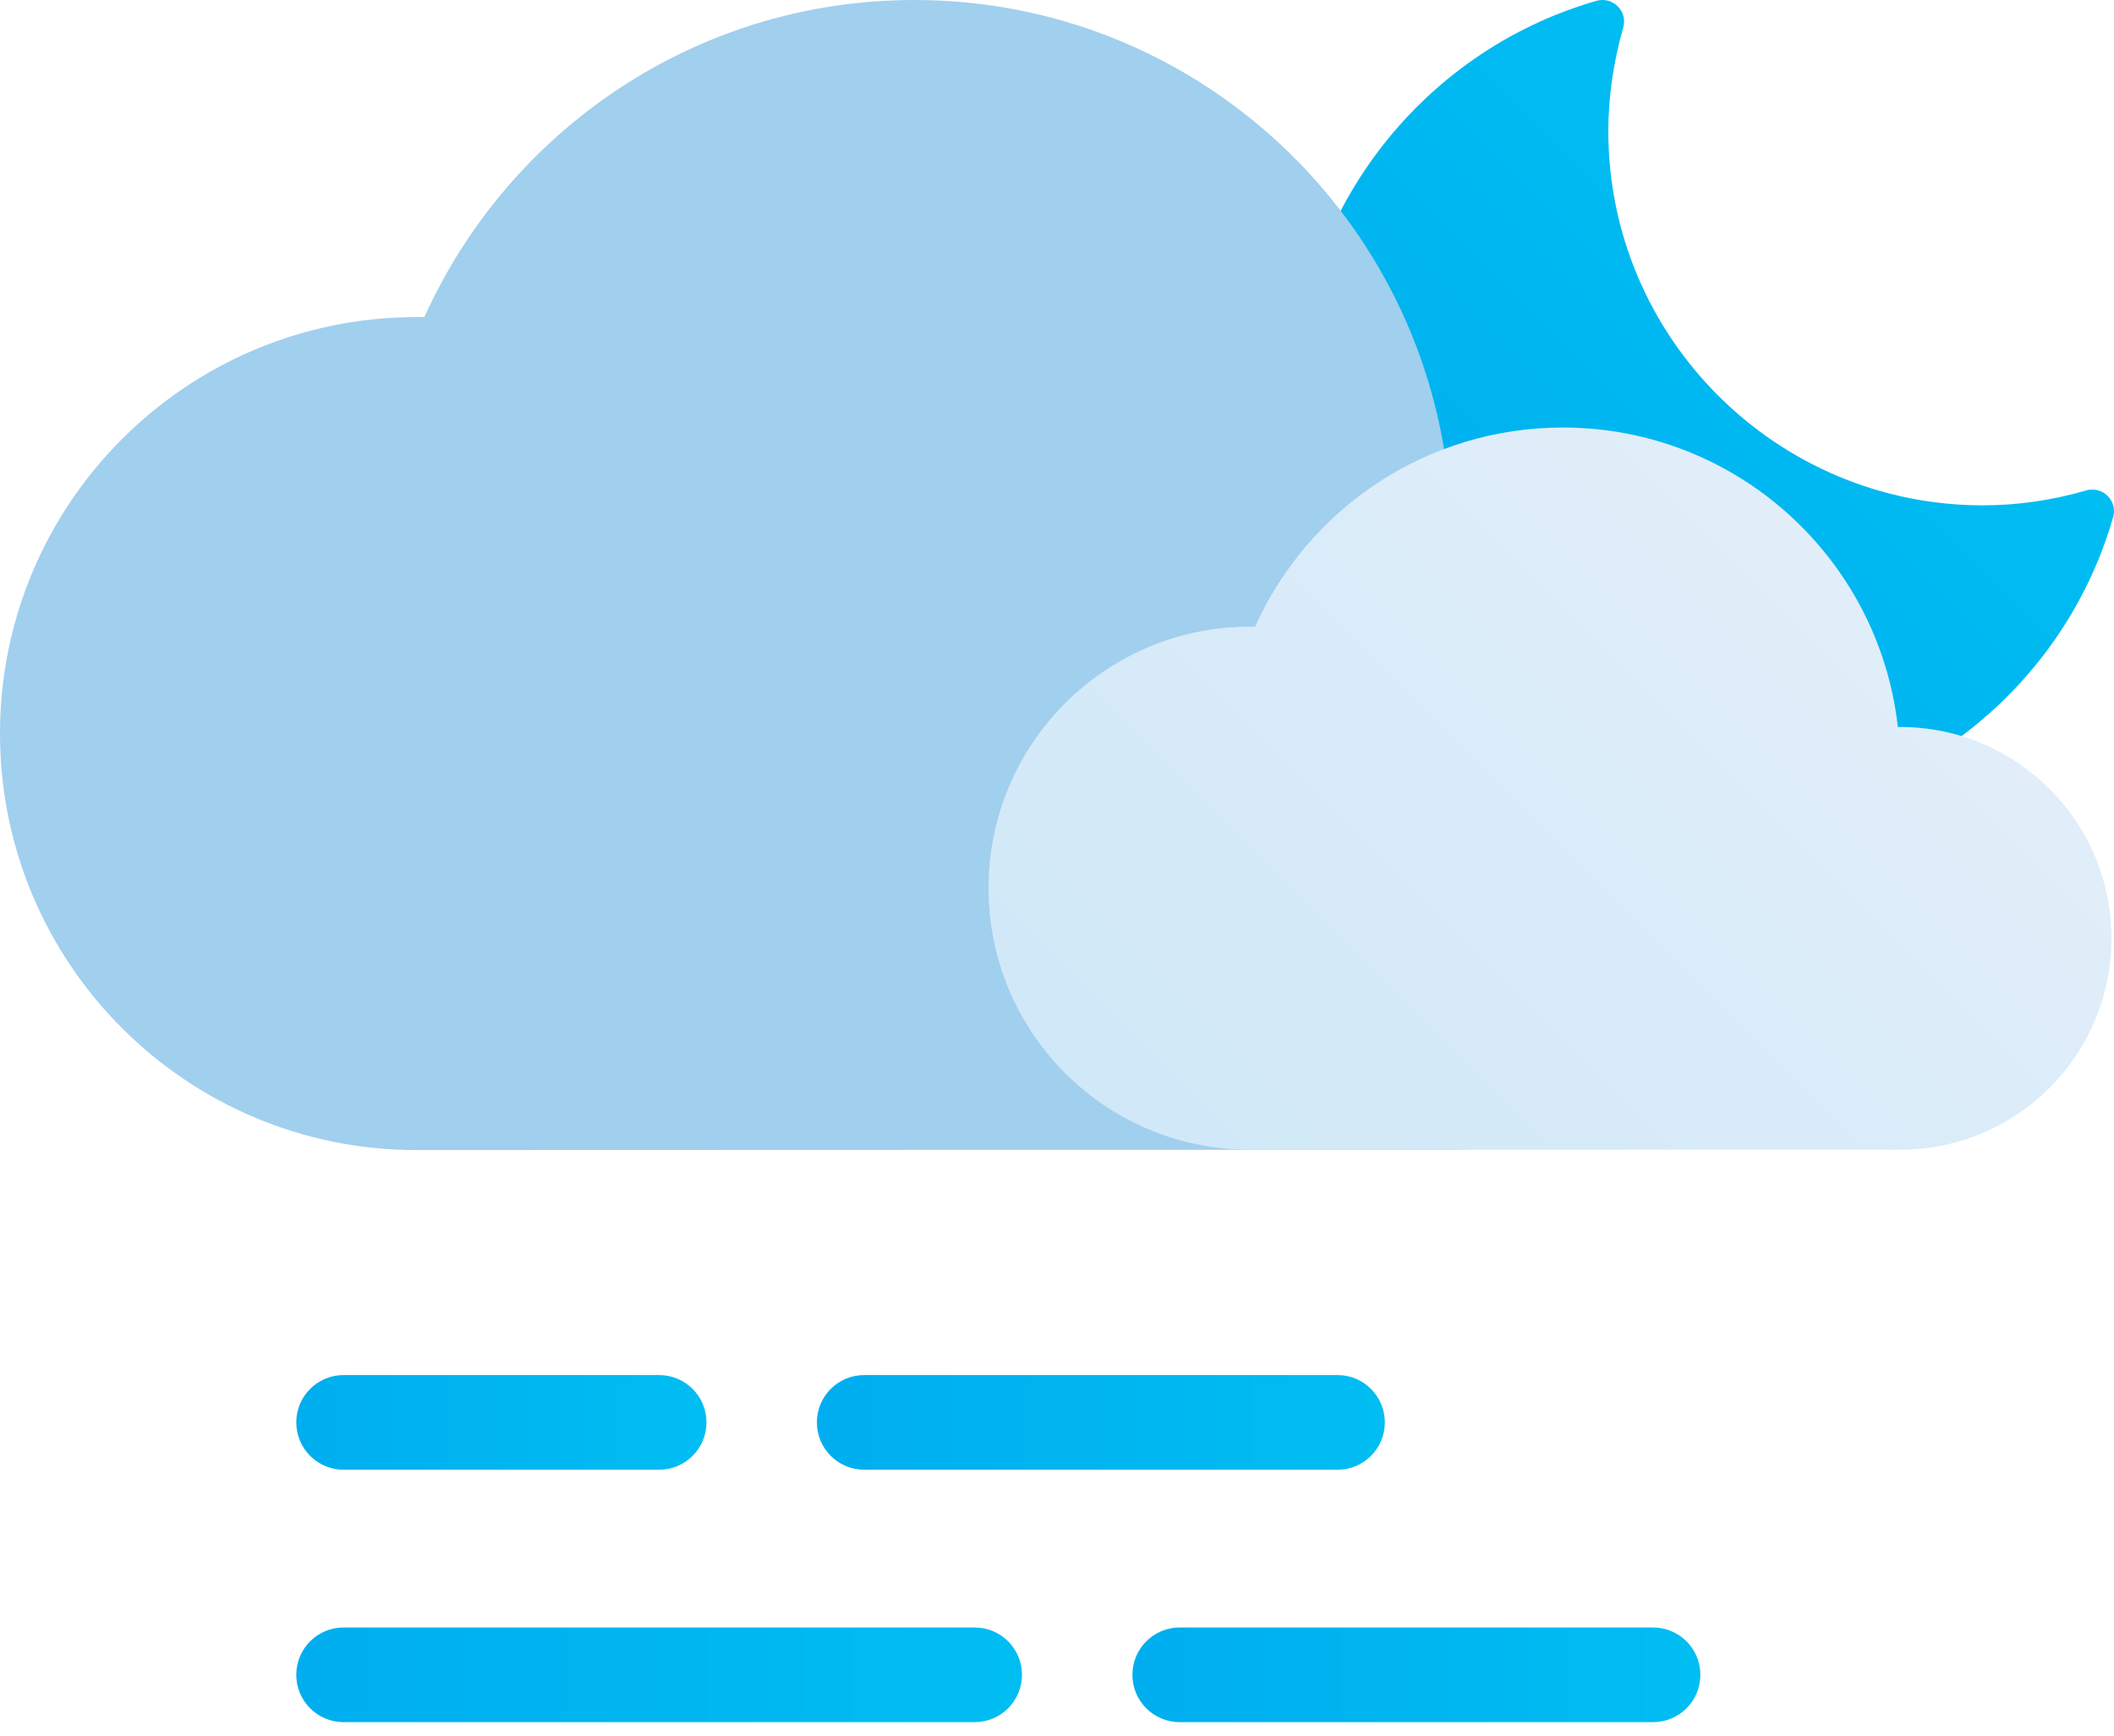
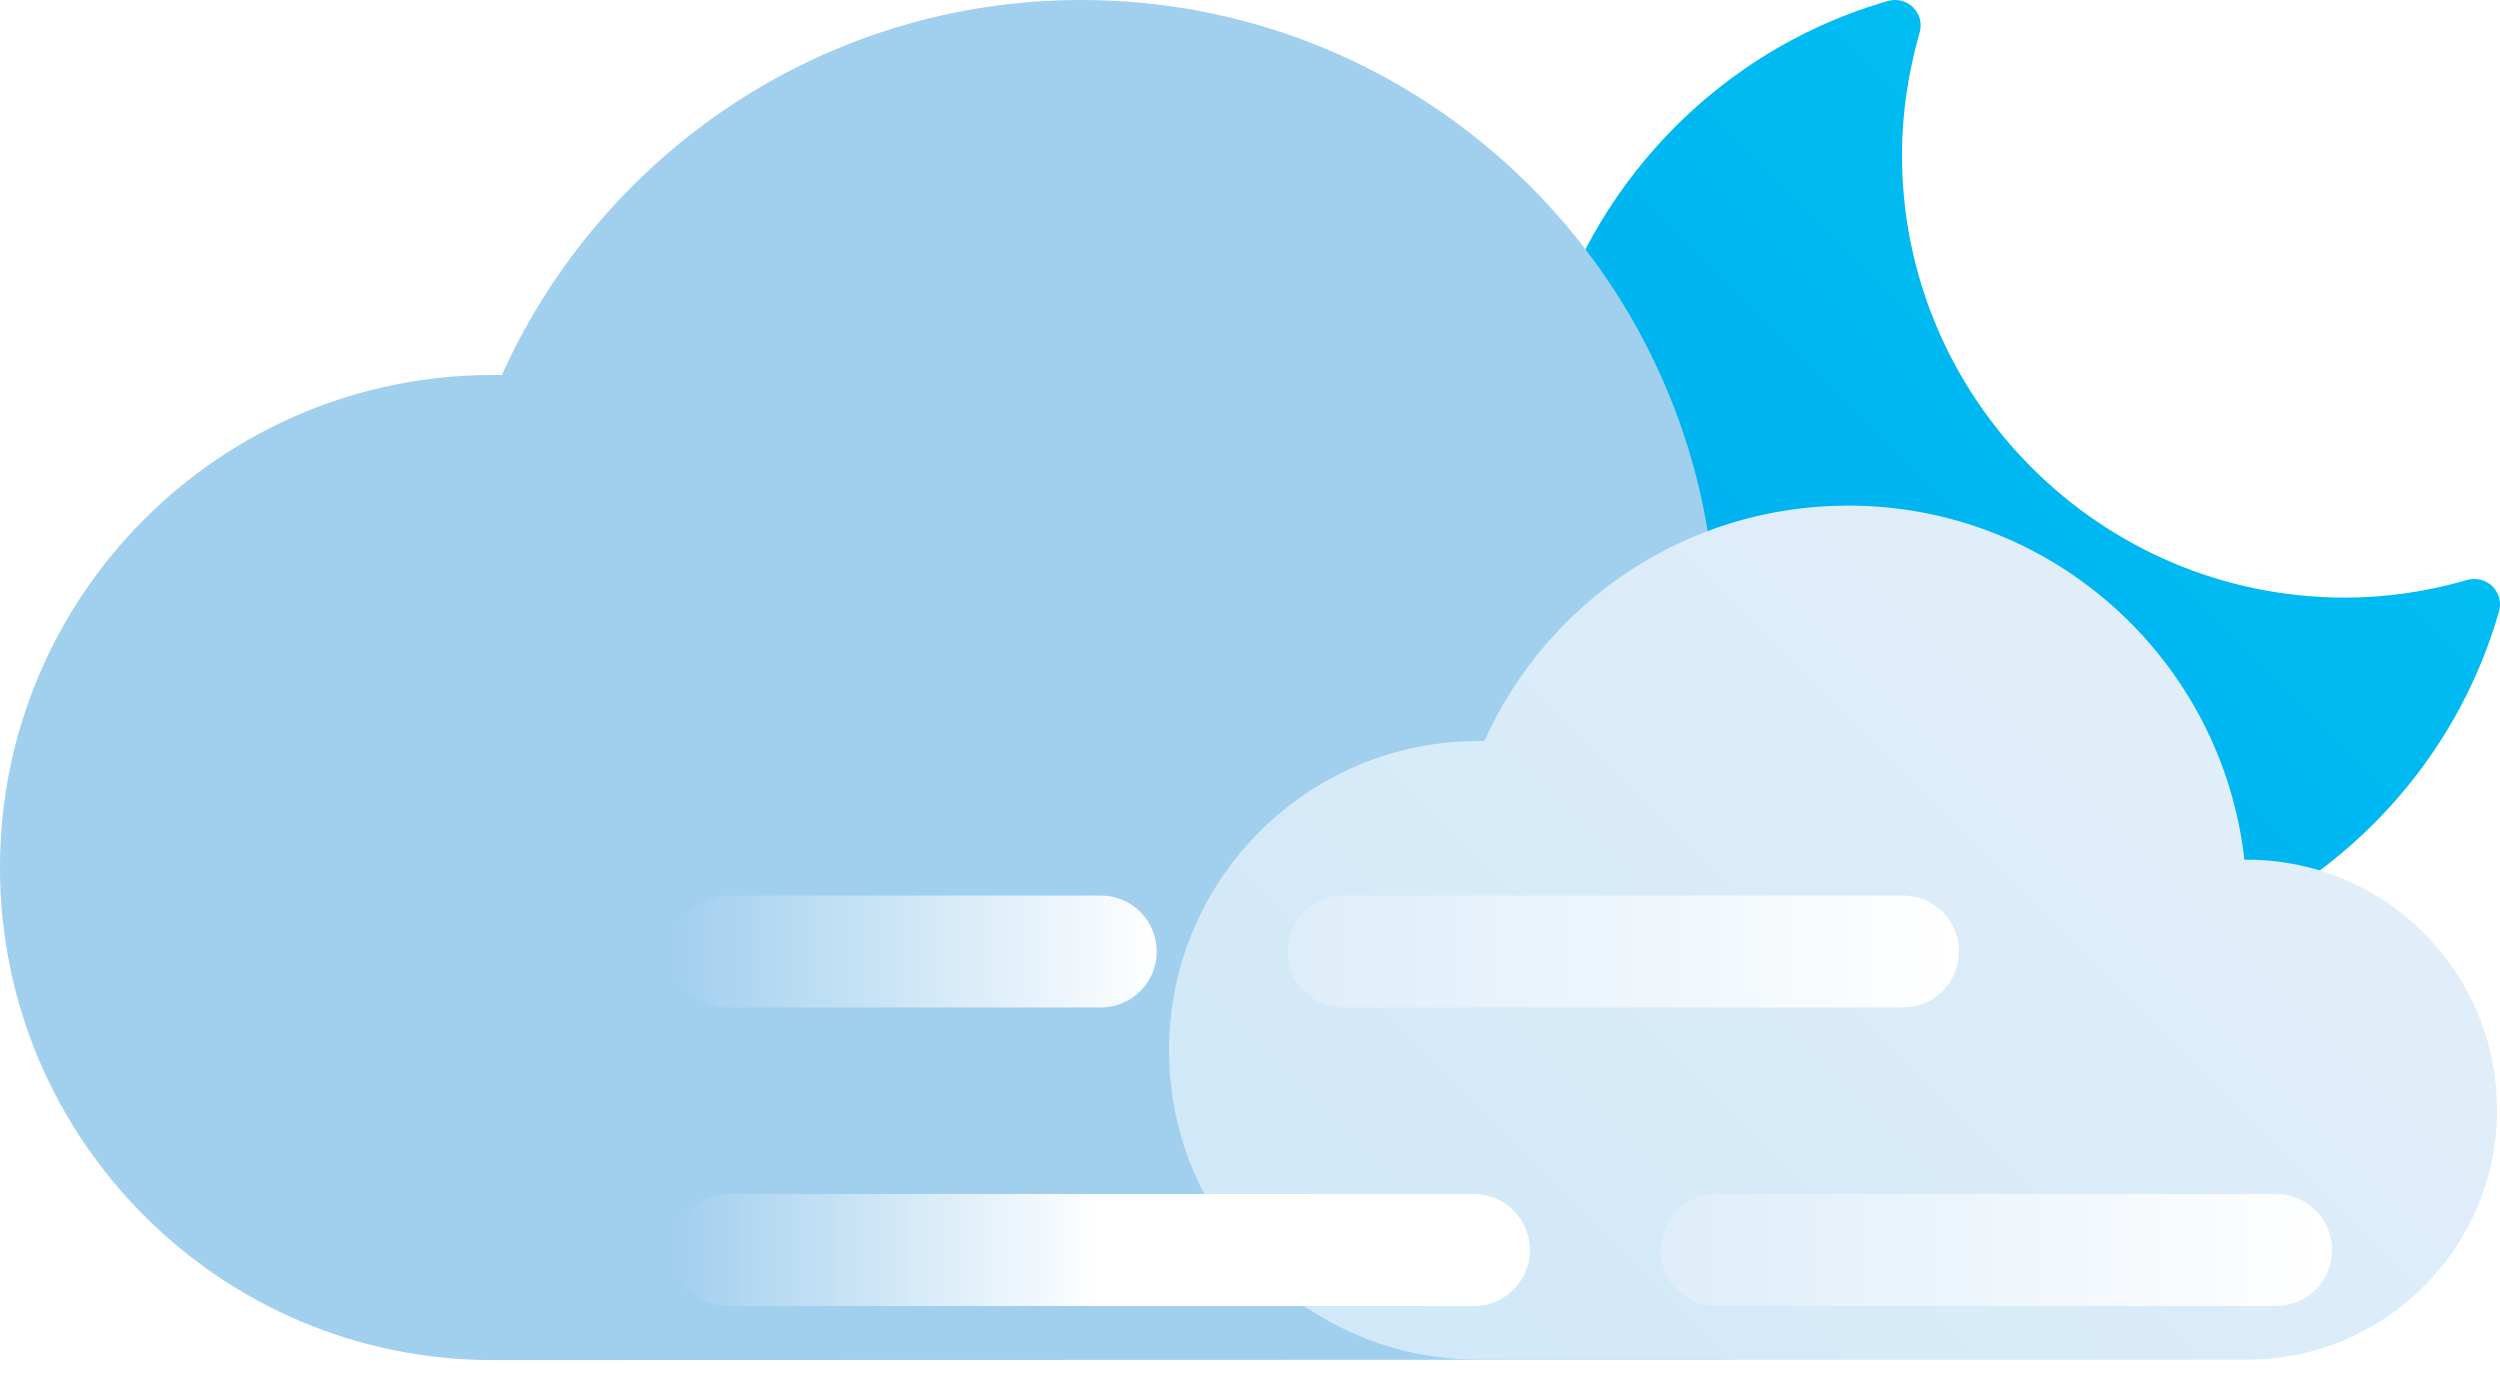
- <svg xmlns="http://www.w3.org/2000/svg" width="67" height="55" viewBox="0 0 67 55" fill="none">
-   <path d="M54.258 26C46.953 26 41 20.06 41 12.751C41 6.884 44.947 1.651 50.592 0.028C50.837 -0.045 51.1 0.028 51.272 0.2C51.454 0.382 51.517 0.636 51.444 0.88C51.136 1.96 50.973 3.066 50.973 4.154C50.973 10.692 56.299 16.016 62.842 16.016C63.931 16.016 65.029 15.861 66.118 15.544C66.363 15.472 66.626 15.544 66.798 15.716C66.98 15.898 67.043 16.152 66.971 16.396C65.346 22.046 60.111 25.982 54.239 25.982L54.258 26Z" fill="url(#paint0_linear_8_582)" />
+ <svg xmlns="http://www.w3.org/2000/svg" width="67" height="37" viewBox="0 0 67 37" fill="none">
+   <path d="M54.258 26C46.953 26 41 20.06 41 12.751C41 6.884 44.947 1.651 50.592 0.028C50.837 -0.045 51.1 0.028 51.272 0.2C51.454 0.382 51.517 0.636 51.444 0.88C51.136 1.96 50.973 3.066 50.973 4.154C50.973 10.692 56.299 16.016 62.842 16.016C63.931 16.016 65.029 15.861 66.118 15.544C66.363 15.472 66.626 15.544 66.798 15.716C66.98 15.898 67.043 16.152 66.971 16.396C65.346 22.046 60.111 25.982 54.239 25.982L54.258 26Z" fill="url(#paint0_linear_8_592)" />
  <path d="M46 36.44C51.89 36.44 56.66 31.67 56.66 25.78C56.66 19.89 51.89 15.12 46 15.12C45.96 15.12 45.93 15.12 45.89 15.12C44.94 6.62 37.73 0 28.98 0C22.06 0 16.12 4.13 13.45 10.05C13.37 10.05 13.28 10.05 13.2 10.05C5.91 10.05 0 15.96 0 23.25C0 30.54 5.91 36.45 13.2 36.45" fill="#A1CFEE" />
-   <path d="M60.22 36.44C63.92 36.44 66.92 33.44 66.92 29.74C66.92 26.04 63.92 23.04 60.22 23.04C60.2 23.04 60.17 23.04 60.15 23.04C59.55 17.7 55.03 13.55 49.53 13.55C45.19 13.55 41.45 16.14 39.78 19.86C39.73 19.86 39.67 19.86 39.62 19.86C35.04 19.86 31.33 23.57 31.33 28.15C31.33 32.73 35.04 36.44 39.62 36.44" fill="url(#paint1_linear_8_582)" />
-   <path d="M20.89 46.581H10.89C10.06 46.581 9.39 45.911 9.39 45.081C9.39 44.251 10.06 43.581 10.89 43.581H20.89C21.72 43.581 22.39 44.251 22.39 45.081C22.39 45.911 21.72 46.581 20.89 46.581Z" fill="url(#paint2_linear_8_582)" />
-   <path d="M42.39 46.581H27.39C26.56 46.581 25.89 45.911 25.89 45.081C25.89 44.251 26.56 43.581 27.39 43.581H42.39C43.22 43.581 43.89 44.251 43.89 45.081C43.89 45.911 43.22 46.581 42.39 46.581Z" fill="url(#paint3_linear_8_582)" />
-   <path d="M30.89 54.581H10.89C10.06 54.581 9.39 53.911 9.39 53.081C9.39 52.251 10.06 51.581 10.89 51.581H30.89C31.72 51.581 32.39 52.251 32.39 53.081C32.39 53.911 31.72 54.581 30.89 54.581Z" fill="url(#paint4_linear_8_582)" />
-   <path d="M52.39 54.581H37.39C36.56 54.581 35.89 53.911 35.89 53.081C35.89 52.251 36.56 51.581 37.39 51.581H52.39C53.22 51.581 53.89 52.251 53.89 53.081C53.89 53.911 53.22 54.581 52.39 54.581Z" fill="url(#paint5_linear_8_582)" />
+   <path d="M60.22 36.44C63.92 36.44 66.92 33.44 66.92 29.74C66.92 26.04 63.92 23.04 60.22 23.04C60.2 23.04 60.17 23.04 60.15 23.04C59.55 17.7 55.03 13.55 49.53 13.55C45.19 13.55 41.45 16.14 39.78 19.86C39.73 19.86 39.67 19.86 39.62 19.86C35.04 19.86 31.33 23.57 31.33 28.15C31.33 32.73 35.04 36.44 39.62 36.44" fill="url(#paint1_linear_8_592)" />
+   <path d="M29.5 27H19.5C18.67 27 18 26.33 18 25.5C18 24.67 18.67 24 19.5 24H29.5C30.33 24 31 24.67 31 25.5C31 26.33 30.33 27 29.5 27Z" fill="url(#paint2_linear_8_592)" />
+   <path d="M51 27H36C35.17 27 34.5 26.33 34.5 25.5C34.5 24.67 35.17 24 36 24H51C51.83 24 52.5 24.67 52.5 25.5C52.5 26.33 51.83 27 51 27Z" fill="url(#paint3_linear_8_592)" />
+   <path d="M39.5 35H19.5C18.67 35 18 34.33 18 33.5C18 32.67 18.67 32 19.5 32H39.5C40.33 32 41 32.67 41 33.5C41 34.33 40.33 35 39.5 35Z" fill="url(#paint4_linear_8_592)" />
+   <path d="M61 35H46C45.17 35 44.5 34.33 44.5 33.5C44.5 32.67 45.17 32 46 32H61C61.83 32 62.5 32.67 62.5 33.5C62.5 34.33 61.83 35 61 35Z" fill="url(#paint5_linear_8_592)" />
  <defs>
-     <linearGradient id="paint0_linear_8_582" x1="44.893" y1="22.119" x2="59.04" y2="7.963" gradientUnits="userSpaceOnUse">
+     <linearGradient id="paint0_linear_8_592" x1="44.893" y1="22.119" x2="59.04" y2="7.963" gradientUnits="userSpaceOnUse">
      <stop stop-color="#00AEEF" />
      <stop offset="1" stop-color="#00BDF2" />
    </linearGradient>
-     <linearGradient id="paint1_linear_8_582" x1="38.75" y1="39" x2="59.07" y2="18.67" gradientUnits="userSpaceOnUse">
+     <linearGradient id="paint1_linear_8_592" x1="38.75" y1="39" x2="59.07" y2="18.67" gradientUnits="userSpaceOnUse">
      <stop stop-color="#D0E8F8" />
      <stop offset="1" stop-color="#E1EEF9" />
    </linearGradient>
-     <linearGradient id="paint2_linear_8_582" x1="9.39" y1="45.081" x2="22.39" y2="45.081" gradientUnits="userSpaceOnUse">
-       <stop stop-color="#00AEEF" />
-       <stop offset="1" stop-color="#00BDF2" />
+     <linearGradient id="paint2_linear_8_592" x1="18" y1="25.5" x2="31" y2="25.5" gradientUnits="userSpaceOnUse">
+       <stop stop-color="#A1CFEE" />
+       <stop offset="1" stop-color="white" />
    </linearGradient>
-     <linearGradient id="paint3_linear_8_582" x1="25.89" y1="45.081" x2="43.89" y2="45.081" gradientUnits="userSpaceOnUse">
-       <stop stop-color="#00AEEF" />
-       <stop offset="1" stop-color="#00BDF2" />
+     <linearGradient id="paint3_linear_8_592" x1="34.5" y1="25.5" x2="52.5" y2="25.5" gradientUnits="userSpaceOnUse">
+       <stop stop-color="#DDEDF9" />
+       <stop offset="1" stop-color="white" />
    </linearGradient>
-     <linearGradient id="paint4_linear_8_582" x1="9.39" y1="53.081" x2="32.39" y2="53.081" gradientUnits="userSpaceOnUse">
-       <stop stop-color="#00AEEF" />
-       <stop offset="1" stop-color="#00BDF2" />
+     <linearGradient id="paint4_linear_8_592" x1="18" y1="33.5" x2="41" y2="33.5" gradientUnits="userSpaceOnUse">
+       <stop stop-color="#A1CFEE" />
+       <stop offset="0.5" stop-color="white" />
+       <stop offset="1" stop-color="white" />
    </linearGradient>
-     <linearGradient id="paint5_linear_8_582" x1="35.89" y1="53.081" x2="53.89" y2="53.081" gradientUnits="userSpaceOnUse">
-       <stop stop-color="#00AEEF" />
-       <stop offset="1" stop-color="#00BDF2" />
+     <linearGradient id="paint5_linear_8_592" x1="44.5" y1="33.5" x2="62.5" y2="33.5" gradientUnits="userSpaceOnUse">
+       <stop stop-color="#DEEDF9" />
+       <stop offset="1" stop-color="white" />
    </linearGradient>
  </defs>
</svg>
